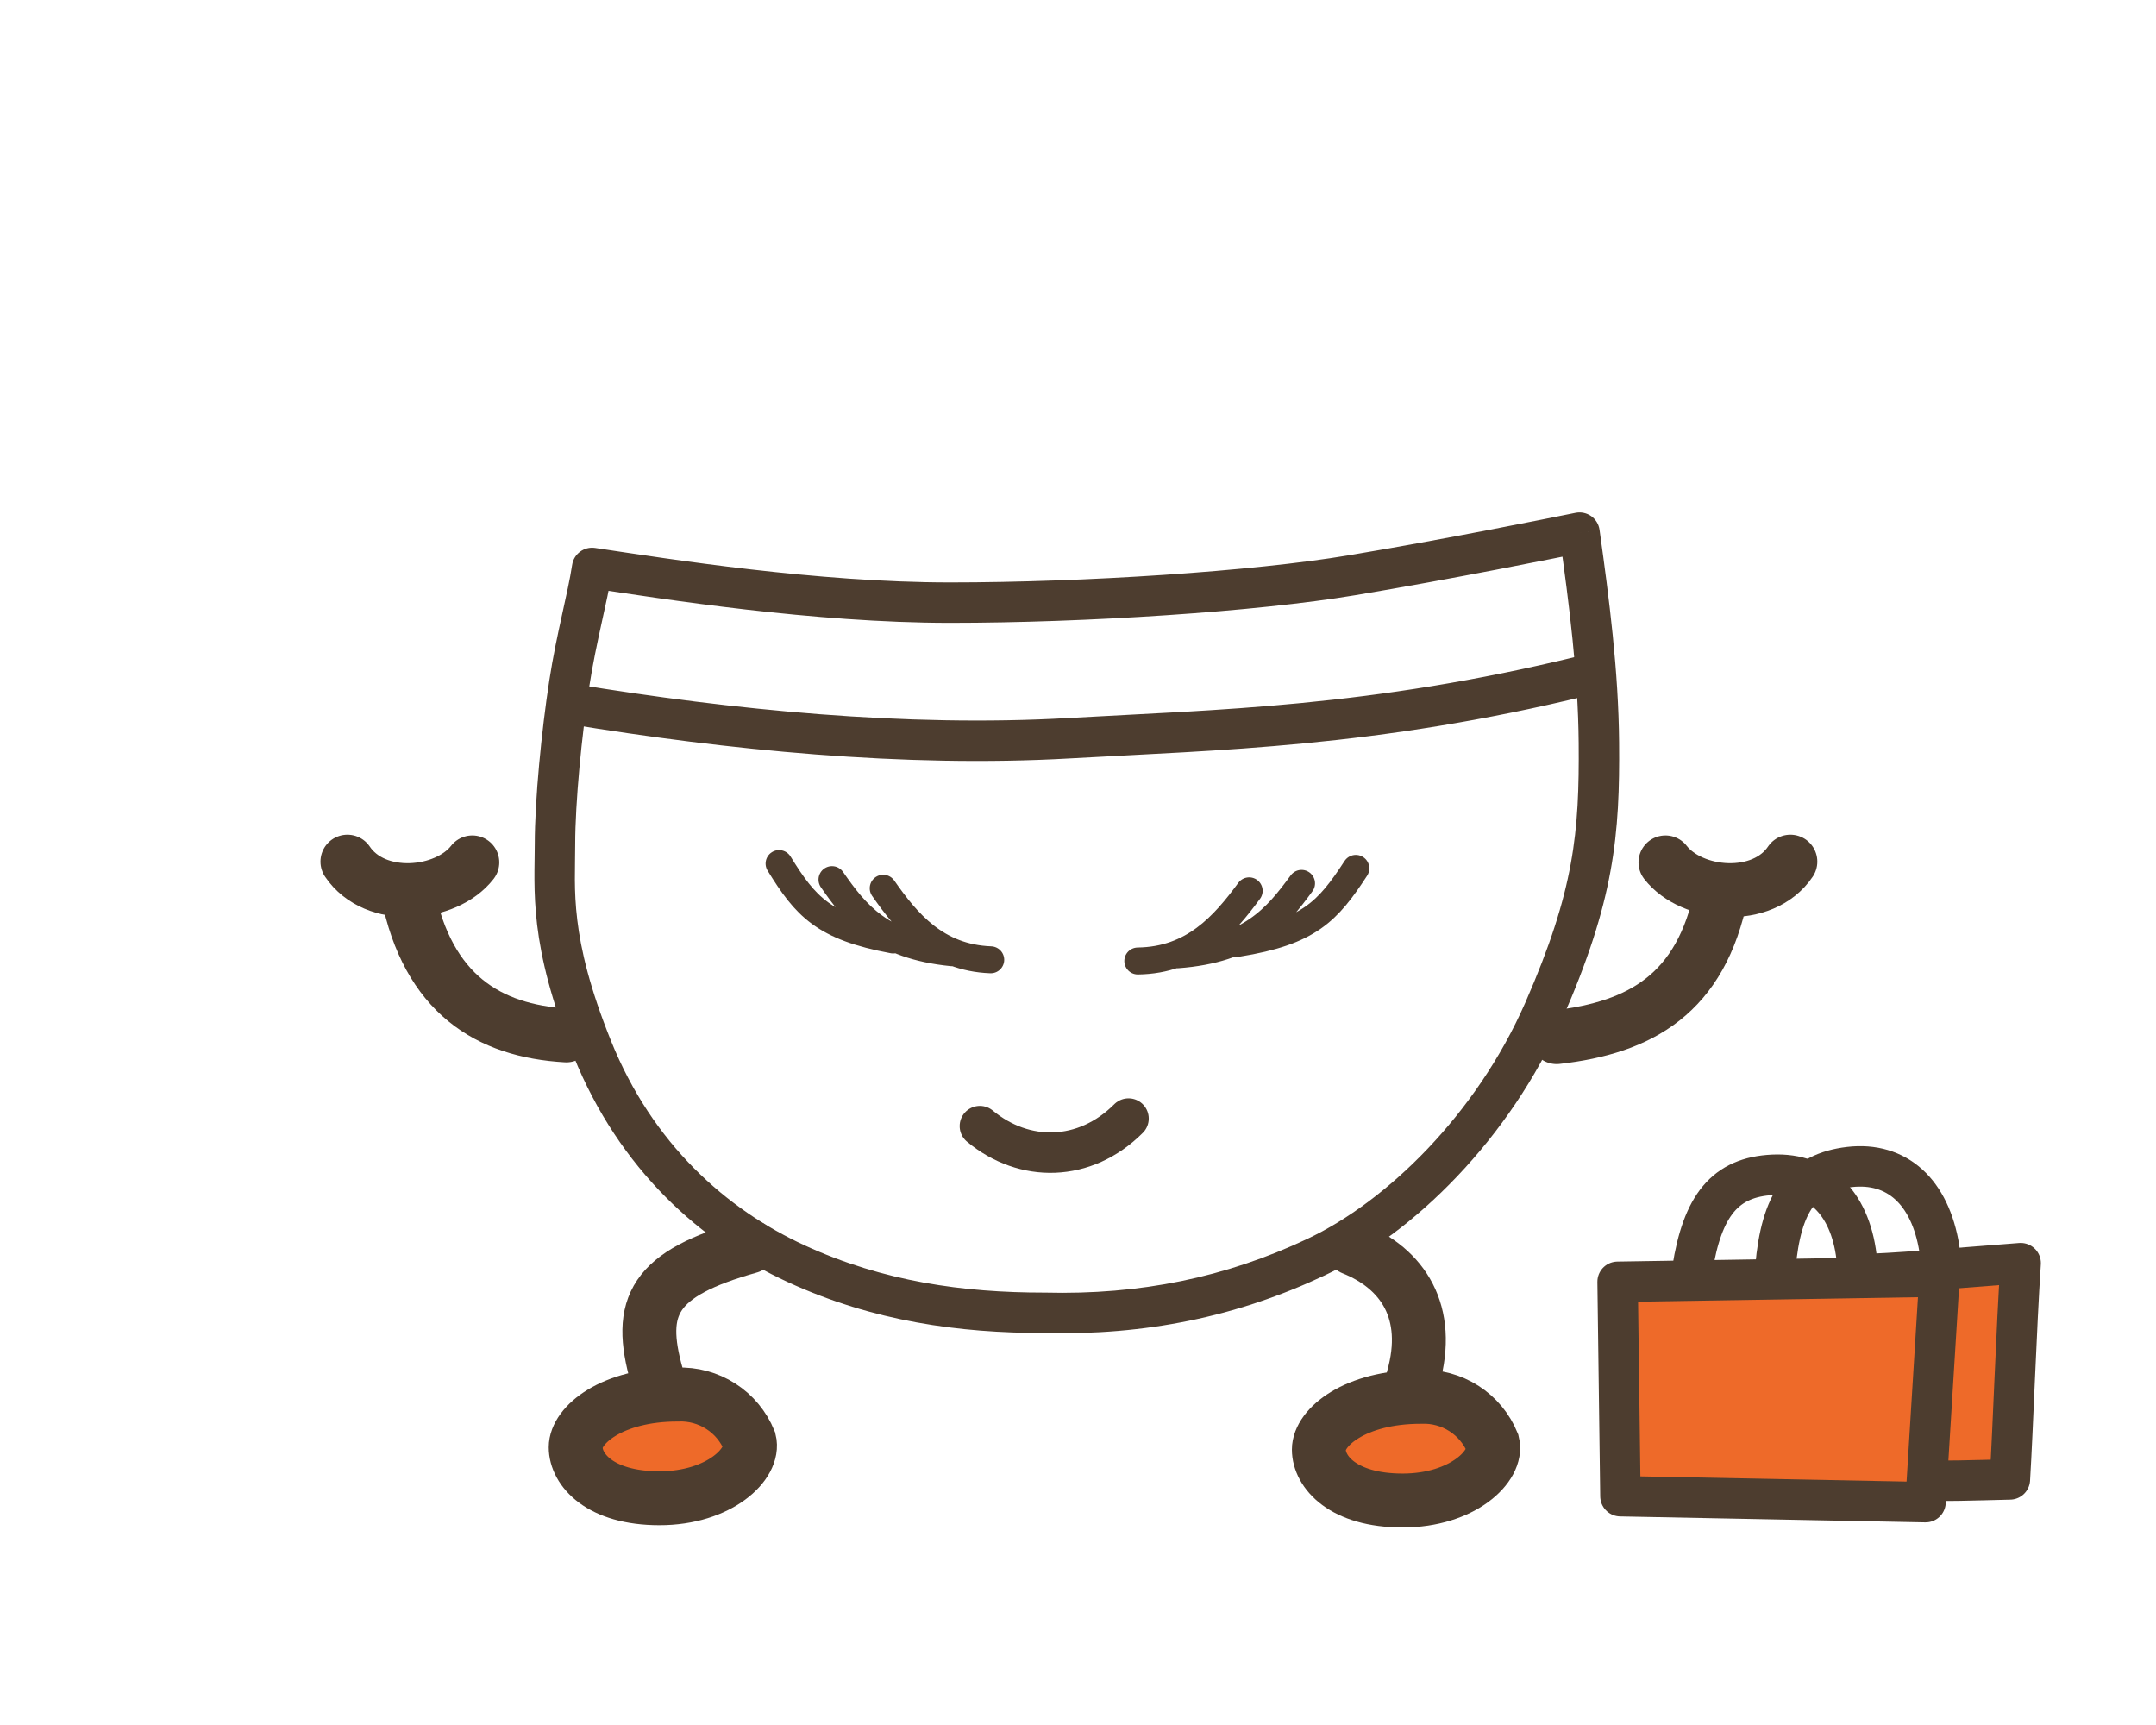
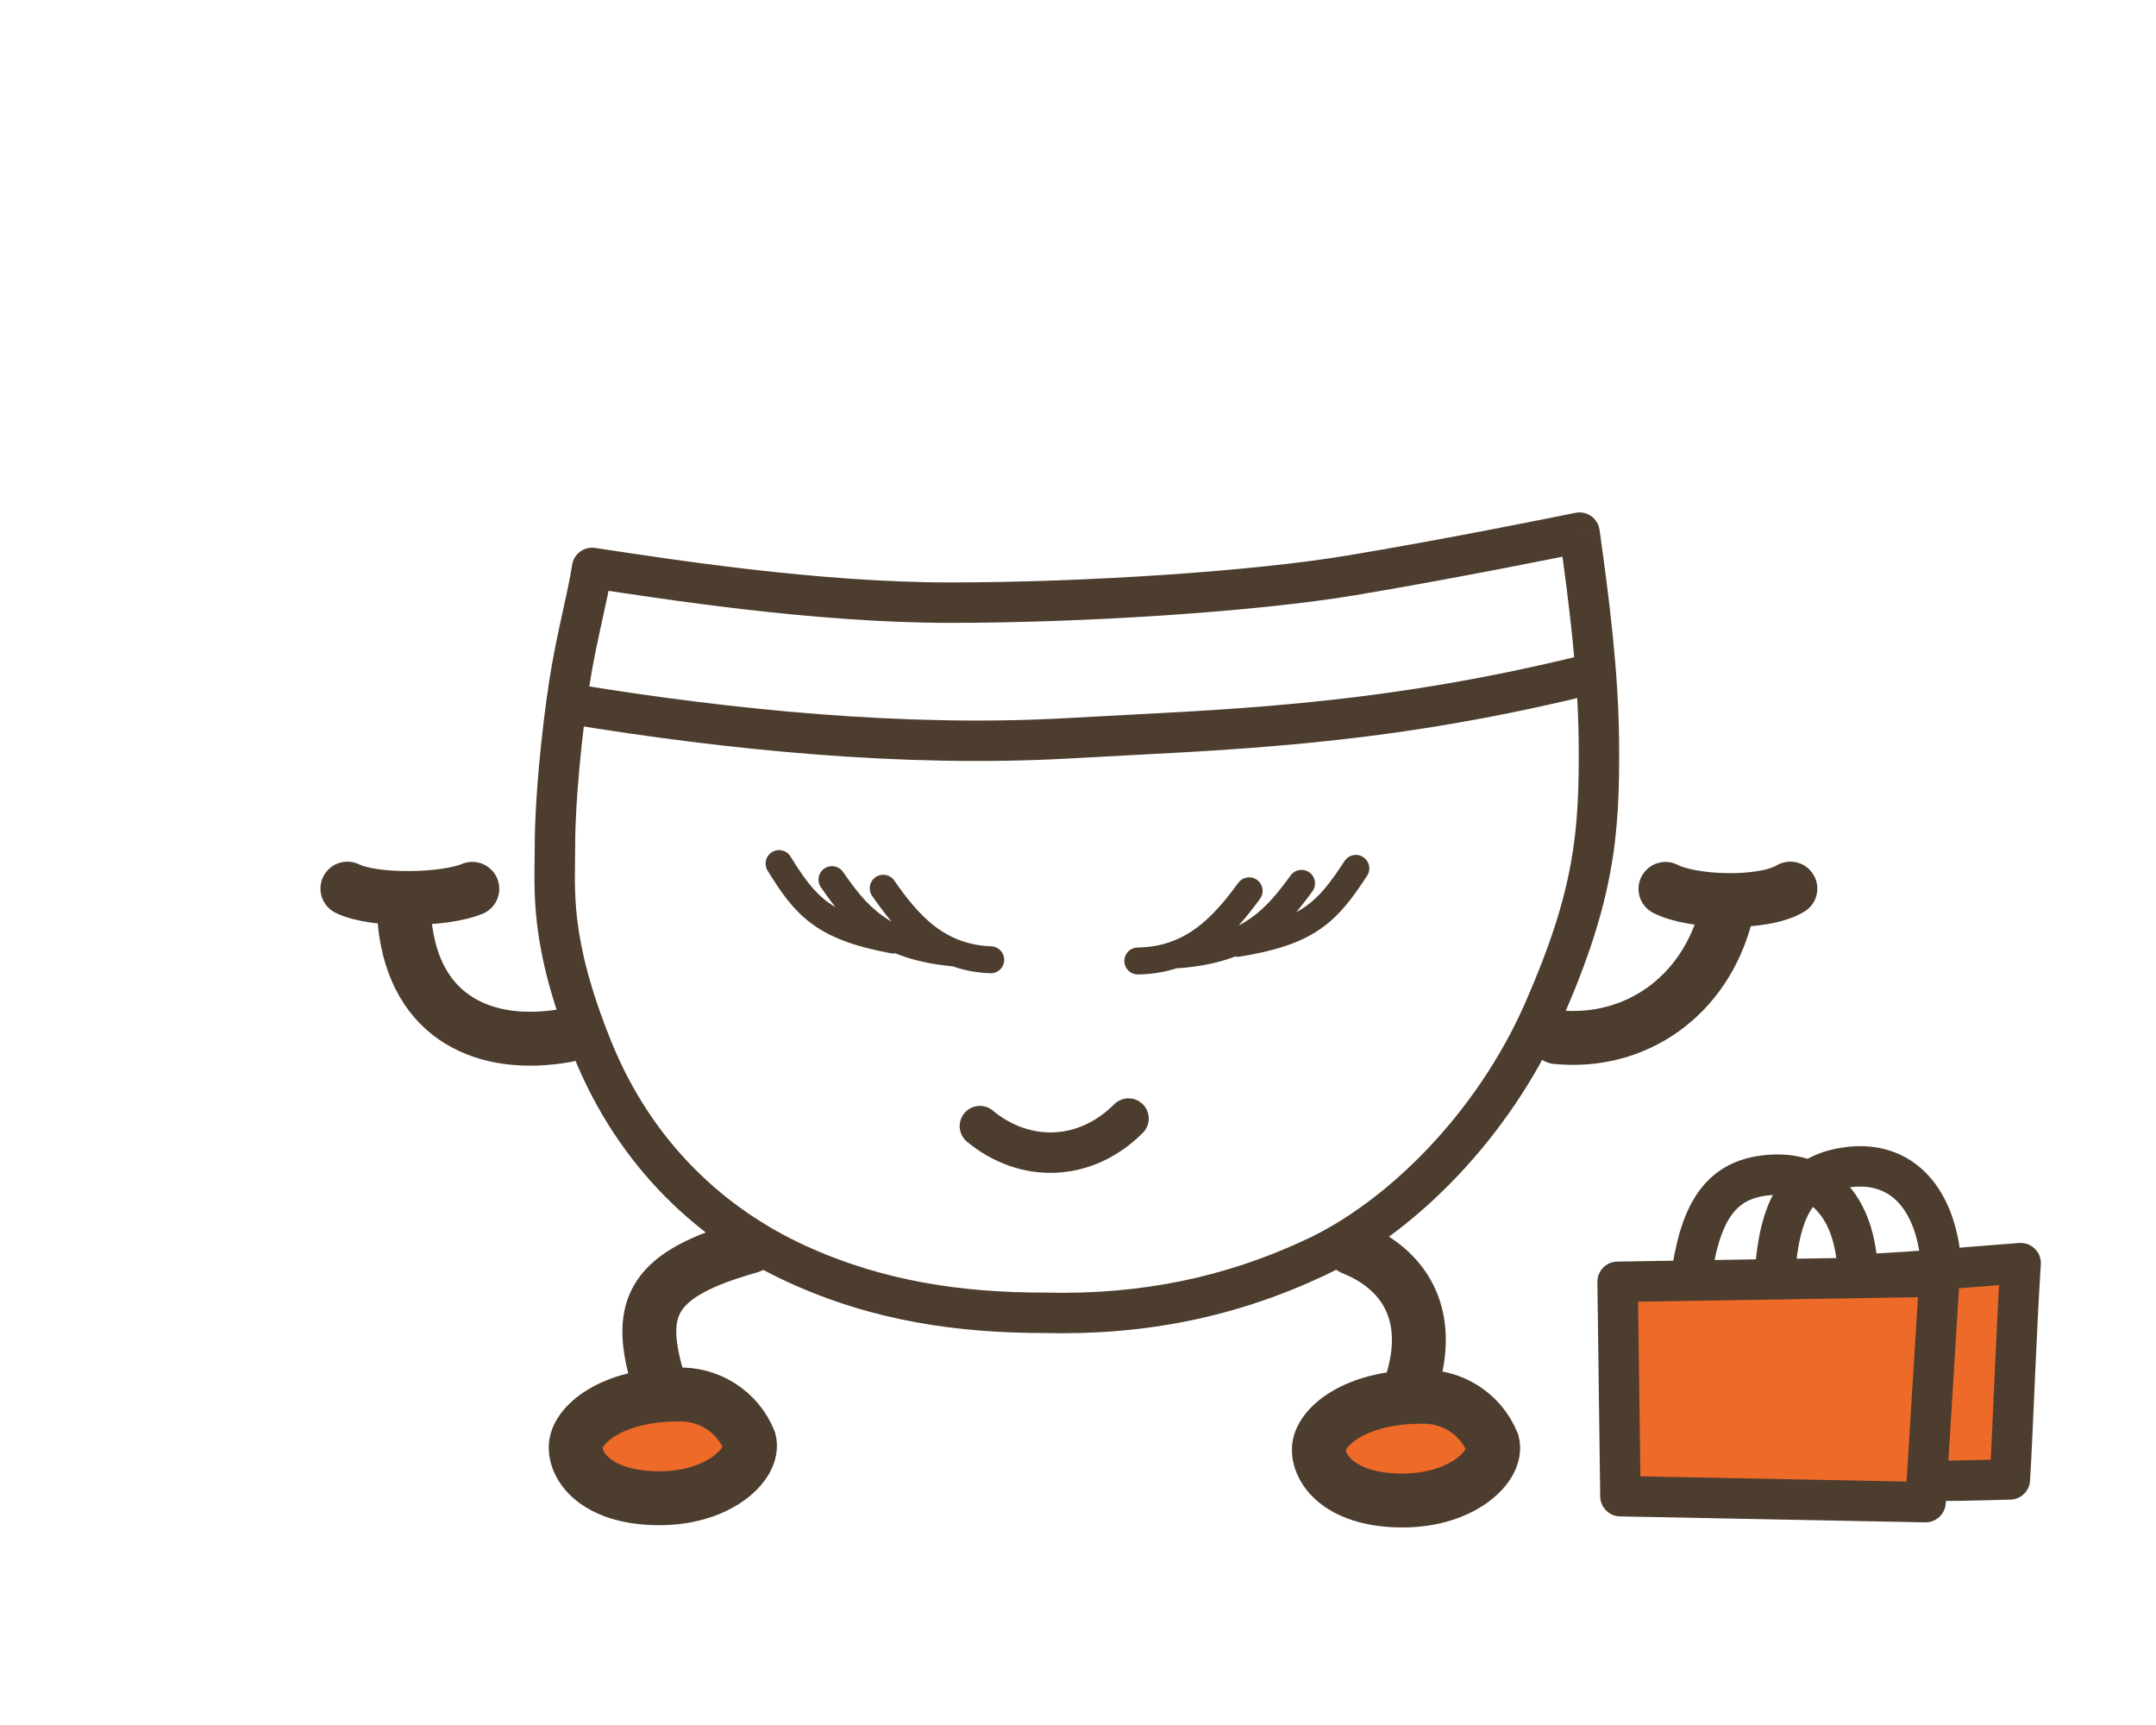
<svg xmlns="http://www.w3.org/2000/svg" width="80" height="64" viewBox="0 0 80 64" fill="none">
  <path d="M27.812 46.25C24.25 47.25 23.625 48.438 24.375 51.062" stroke="#4D3D2F" stroke-width="2" stroke-linecap="round" />
  <path d="M26.745 52.173C26.268 51.867 25.708 51.716 25.142 51.74C22.694 51.74 21.361 52.874 21.361 53.696C21.361 54.519 22.25 55.587 24.471 55.587C26.692 55.587 28.024 54.301 27.807 53.451C27.593 52.926 27.223 52.479 26.745 52.173Z" fill="#EE6A29" stroke="#4D3D2F" stroke-width="2" stroke-linecap="round" />
  <path d="M50.188 46.312C52.062 47.062 53.125 48.688 52.438 51.125" stroke="#4D3D2F" stroke-width="2" stroke-linecap="round" />
  <path d="M54.321 52.257C53.844 51.951 53.284 51.8 52.717 51.824C50.269 51.824 48.937 52.958 48.937 53.78C48.937 54.603 49.825 55.671 52.046 55.671C54.267 55.671 55.6 54.385 55.383 53.535C55.169 53.01 54.798 52.563 54.321 52.257Z" fill="#EE6A29" stroke="#4D3D2F" stroke-width="2" stroke-linecap="round" />
  <path d="M58.609 19.761L59.352 19.657C59.323 19.452 59.211 19.269 59.043 19.149C58.874 19.03 58.663 18.985 58.461 19.026L58.609 19.761ZM50.165 21.343L50.289 22.083L50.165 21.343ZM21.971 21.071L22.082 20.329C21.672 20.268 21.291 20.55 21.229 20.959L21.971 21.071ZM21.122 25.367L21.863 25.482L21.863 25.482L21.122 25.367ZM38.745 48.707L38.764 47.957L38.755 47.957H38.745V48.707ZM59.328 27.555L60.078 27.549L59.328 27.555ZM58.461 19.026C57.406 19.24 53.634 20.002 50.041 20.603L50.289 22.083C53.909 21.477 57.703 20.71 58.758 20.496L58.461 19.026ZM50.041 20.603C46.49 21.198 40.24 21.609 35.256 21.609V23.109C40.289 23.109 46.627 22.695 50.289 22.083L50.041 20.603ZM35.256 21.609C30.314 21.609 24.86 20.746 22.082 20.329L21.86 21.812C24.61 22.225 30.181 23.109 35.256 23.109V21.609ZM20.381 25.253C20.097 27.092 19.843 29.664 19.843 31.327H21.343C21.343 29.767 21.586 27.277 21.863 25.482L20.381 25.253ZM29.23 47.566C32.417 49.032 35.601 49.457 38.745 49.457V47.957C35.74 47.957 32.787 47.551 29.857 46.204L29.23 47.566ZM38.726 49.457C42.505 49.552 45.898 48.852 49.145 47.323L48.506 45.966C45.48 47.391 42.32 48.047 38.764 47.957L38.726 49.457ZM19.843 31.327C19.843 32.112 19.782 33.077 19.931 34.317C20.083 35.573 20.448 37.112 21.279 39.176L22.671 38.616C21.881 36.655 21.554 35.243 21.421 34.137C21.285 33.016 21.343 32.209 21.343 31.327H19.843ZM57.969 37.806C58.925 35.626 59.465 33.925 59.758 32.322C60.051 30.721 60.092 29.249 60.078 27.549L58.578 27.561C58.592 29.233 58.55 30.593 58.283 32.053C58.016 33.511 57.519 35.098 56.596 37.203L57.969 37.806ZM21.229 20.959C21.151 21.481 21.013 22.09 20.852 22.822C20.694 23.543 20.518 24.36 20.381 25.253L21.863 25.482C21.993 24.639 22.16 23.861 22.317 23.144C22.472 22.438 22.625 21.766 22.713 21.182L21.229 20.959ZM60.078 27.549C60.056 24.894 59.712 22.228 59.352 19.657L57.867 19.865C58.227 22.437 58.557 25.015 58.578 27.561L60.078 27.549ZM49.145 47.323C52.458 45.764 56.023 42.243 57.969 37.806L56.596 37.203C54.784 41.333 51.468 44.572 48.506 45.966L49.145 47.323ZM21.279 39.176C22.98 43.398 26.018 46.089 29.23 47.566L29.857 46.204C26.953 44.868 24.213 42.444 22.671 38.616L21.279 39.176Z" fill="#4D3D2F" />
  <path d="M36.359 41.78C38.004 43.146 40.25 43.125 41.875 41.5" stroke="#4D3D2F" stroke-width="1.5" stroke-linecap="round" />
  <path d="M21.189 26.118C27.04 27.078 33.565 27.738 39.678 27.389C45.188 27.074 50.915 26.989 58.775 25.068" stroke="#4D3D2F" stroke-width="1.5" stroke-linecap="round" />
  <path d="M42.219 35.654C44.276 35.628 45.414 34.326 46.351 33.051M43.687 35.424C46.397 35.224 47.358 34.048 48.295 32.774M45.925 34.998C48.568 34.575 49.267 33.815 50.309 32.218" stroke="#4D3D2F" stroke-linecap="round" stroke-linejoin="round" />
  <path d="M36.762 35.61C34.744 35.534 33.66 34.229 32.772 32.955M35.327 35.348C32.673 35.085 31.759 33.908 30.871 32.635M33.141 34.875C30.559 34.395 29.891 33.633 28.908 32.04" stroke="#4D3D2F" stroke-linecap="round" stroke-linejoin="round" />
-   <path d="M57.761 38.479C60.875 38.125 63.125 36.875 63.875 33.125" stroke="#4D3D2F" stroke-width="2" stroke-linecap="round" />
-   <path d="M61.798 31.996C62.775 33.252 65.406 33.492 66.433 31.968" stroke="#4D3D2F" stroke-width="2" stroke-linecap="round" stroke-linejoin="round" />
+   <path d="M57.761 38.479C60.686 38.765 63.265 36.97 64.042 33.94" stroke="#4D3D2F" stroke-width="2" stroke-linecap="round" />
+   <path d="M61.798 32.979C62.775 33.487 65.406 33.584 66.433 32.968" stroke="#4D3D2F" stroke-width="2" stroke-linecap="round" stroke-linejoin="round" />
  <path d="M62.792 47.115C63.169 44.715 64.015 43.67 65.787 43.586C67.558 43.503 68.715 44.705 68.909 46.833" stroke="#4D3D2F" stroke-width="1.5" stroke-linecap="round" stroke-linejoin="round" />
  <path d="M65.877 47.026C66.088 44.606 66.859 43.504 68.621 43.298C70.382 43.093 71.619 44.212 71.96 46.321" stroke="#4D3D2F" stroke-width="1.5" stroke-linecap="round" stroke-linejoin="round" />
  <path d="M74.978 46.864C73.812 46.951 70.786 47.21 69.501 47.26L71.47 54.902C71.893 54.973 73.237 54.92 74.578 54.889C74.693 53.004 74.818 49.277 74.978 46.864Z" fill="#EE6A29" stroke="#4D3D2F" stroke-width="1.5" stroke-linecap="round" stroke-linejoin="round" />
  <path d="M60.022 47.556L71.966 47.365L71.449 55.732L60.127 55.511L60.022 47.556Z" fill="#EE6A29" stroke="#4D3D2F" stroke-width="1.5" stroke-linejoin="round" />
-   <path d="M21.014 38.415C18.125 38.25 15.875 36.875 15.125 33.125" stroke="#4D3D2F" stroke-width="2" stroke-linecap="round" />
-   <path d="M17.526 31.996C16.549 33.252 13.918 33.492 12.891 31.968" stroke="#4D3D2F" stroke-width="2" stroke-linecap="round" stroke-linejoin="round" />
+   <path d="M21.014 38.415C18.034 38.946 15.38 37.8 15.018 34.241" stroke="#4D3D2F" stroke-width="2" stroke-linecap="round" />
+   <path d="M17.526 32.977C16.549 33.393 13.918 33.472 12.891 32.968" stroke="#4D3D2F" stroke-width="2" stroke-linecap="round" stroke-linejoin="round" />
</svg>
